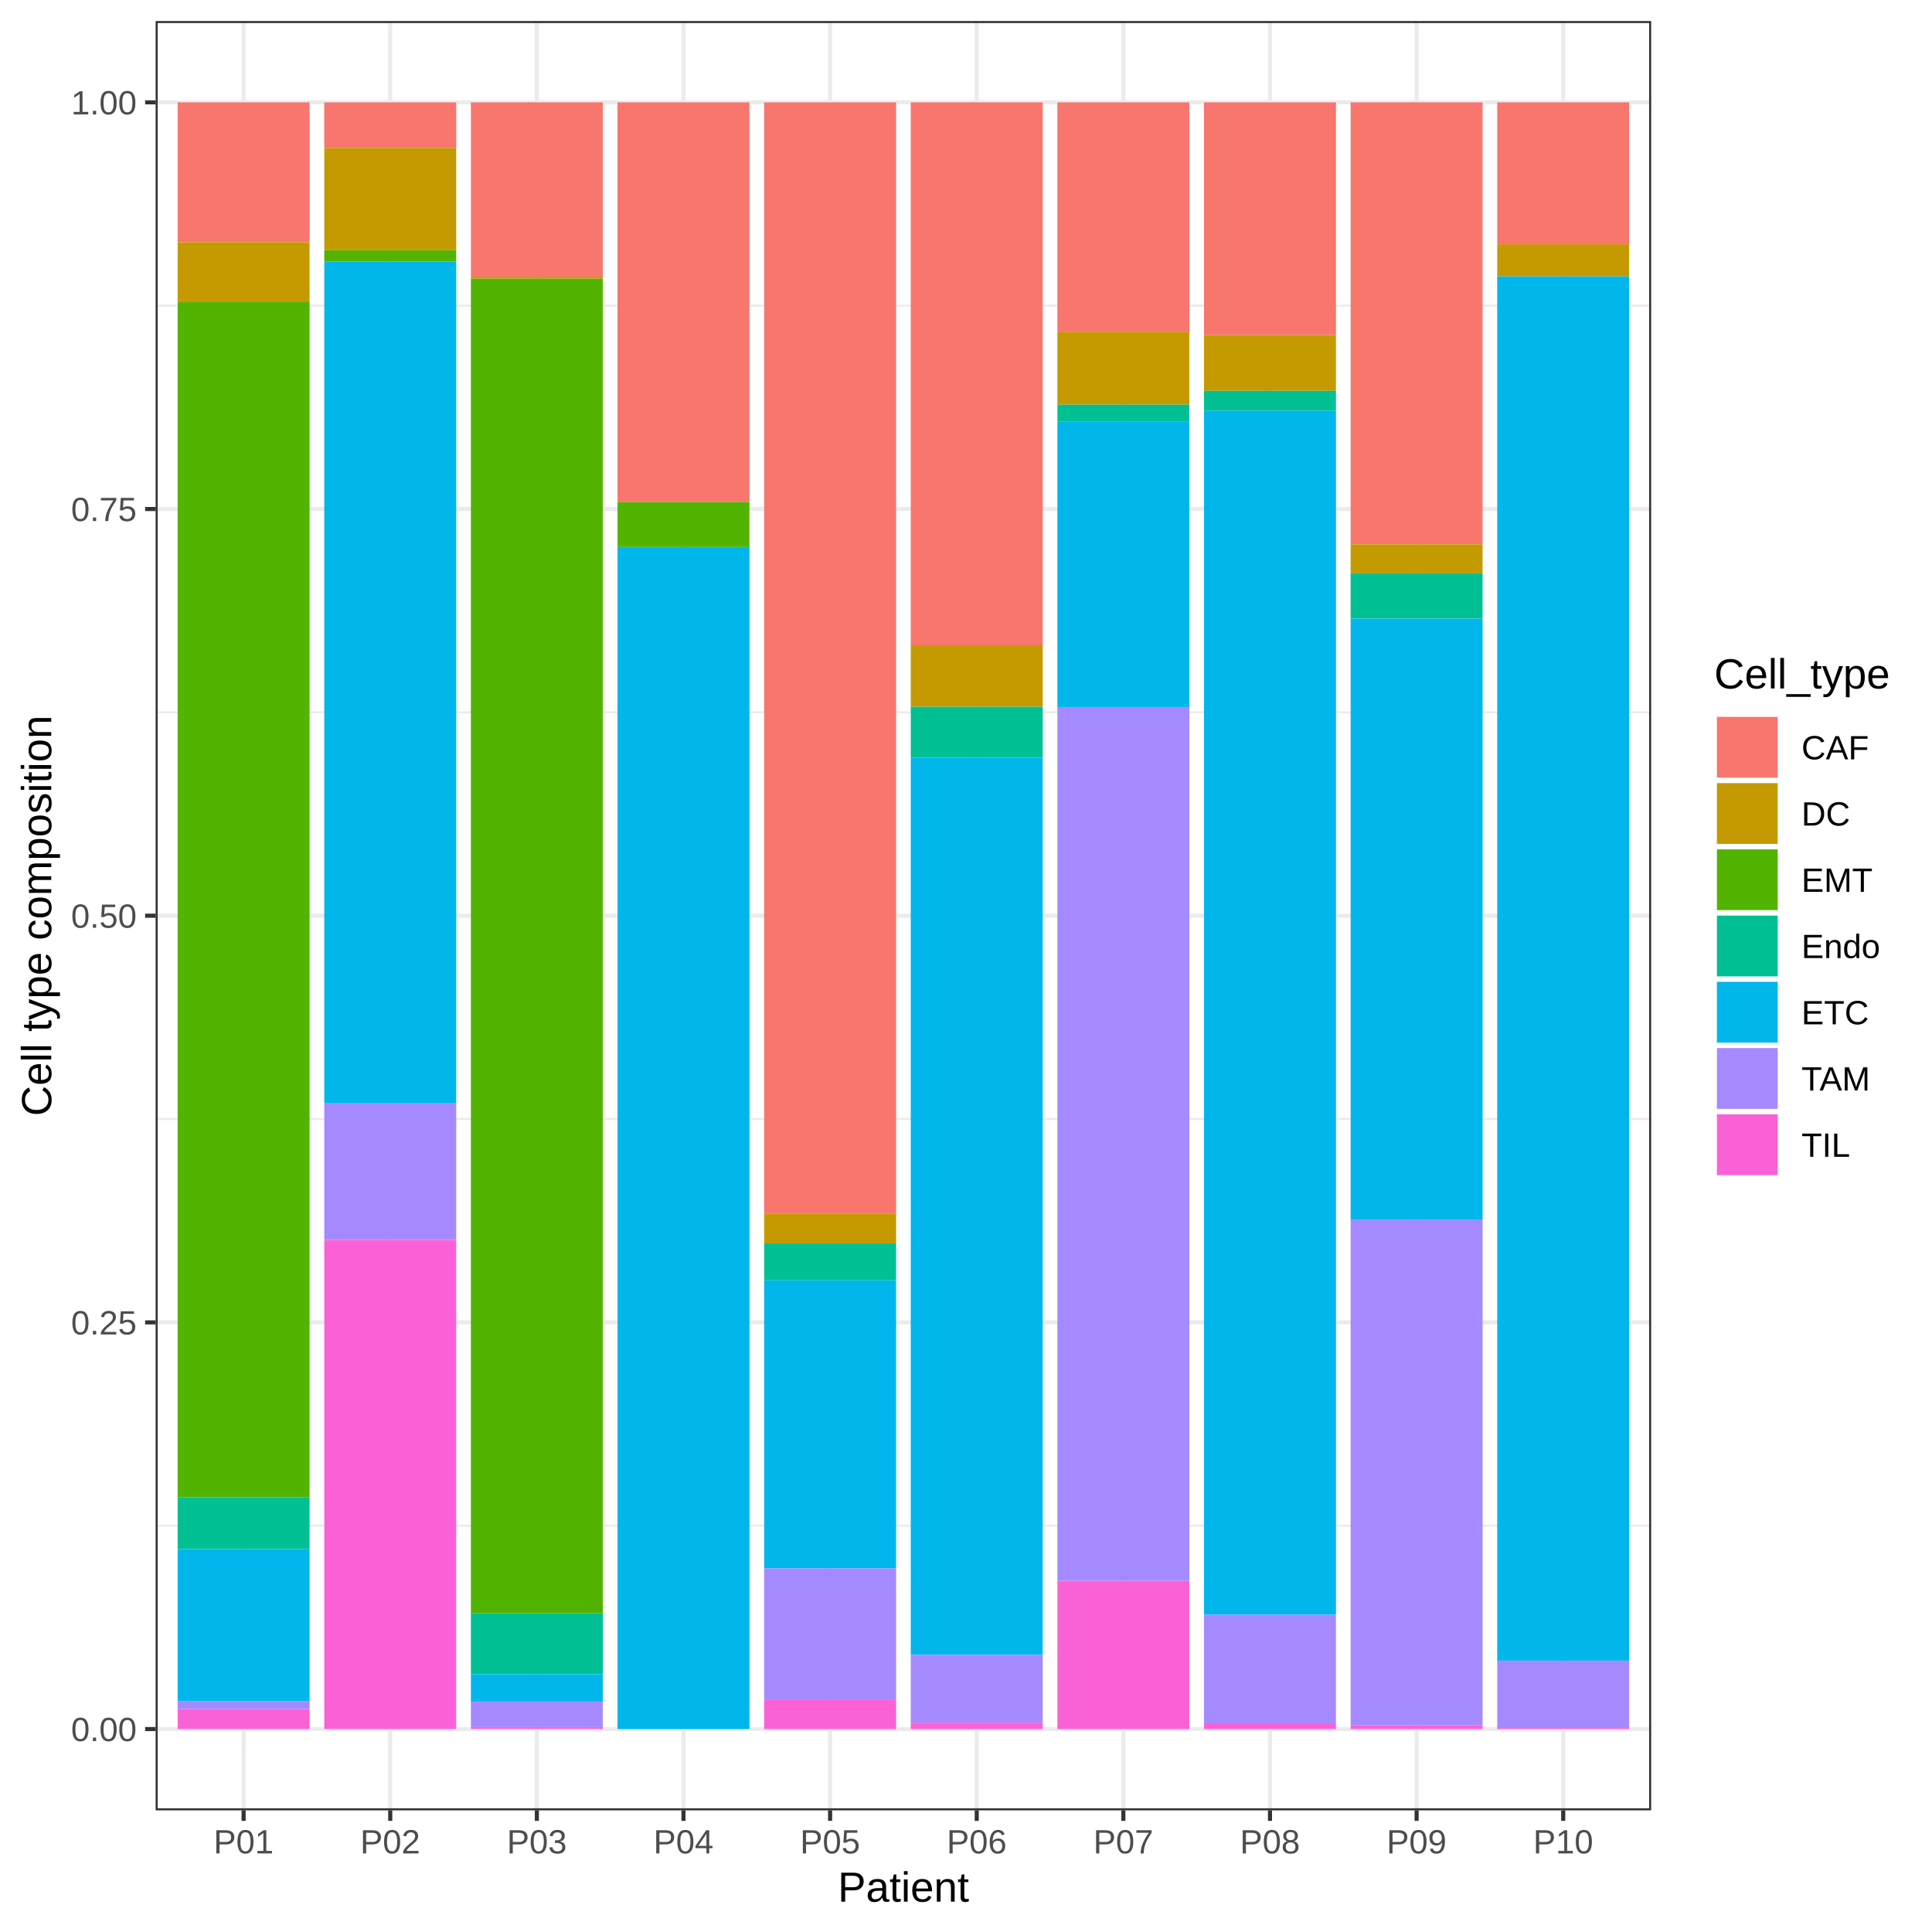
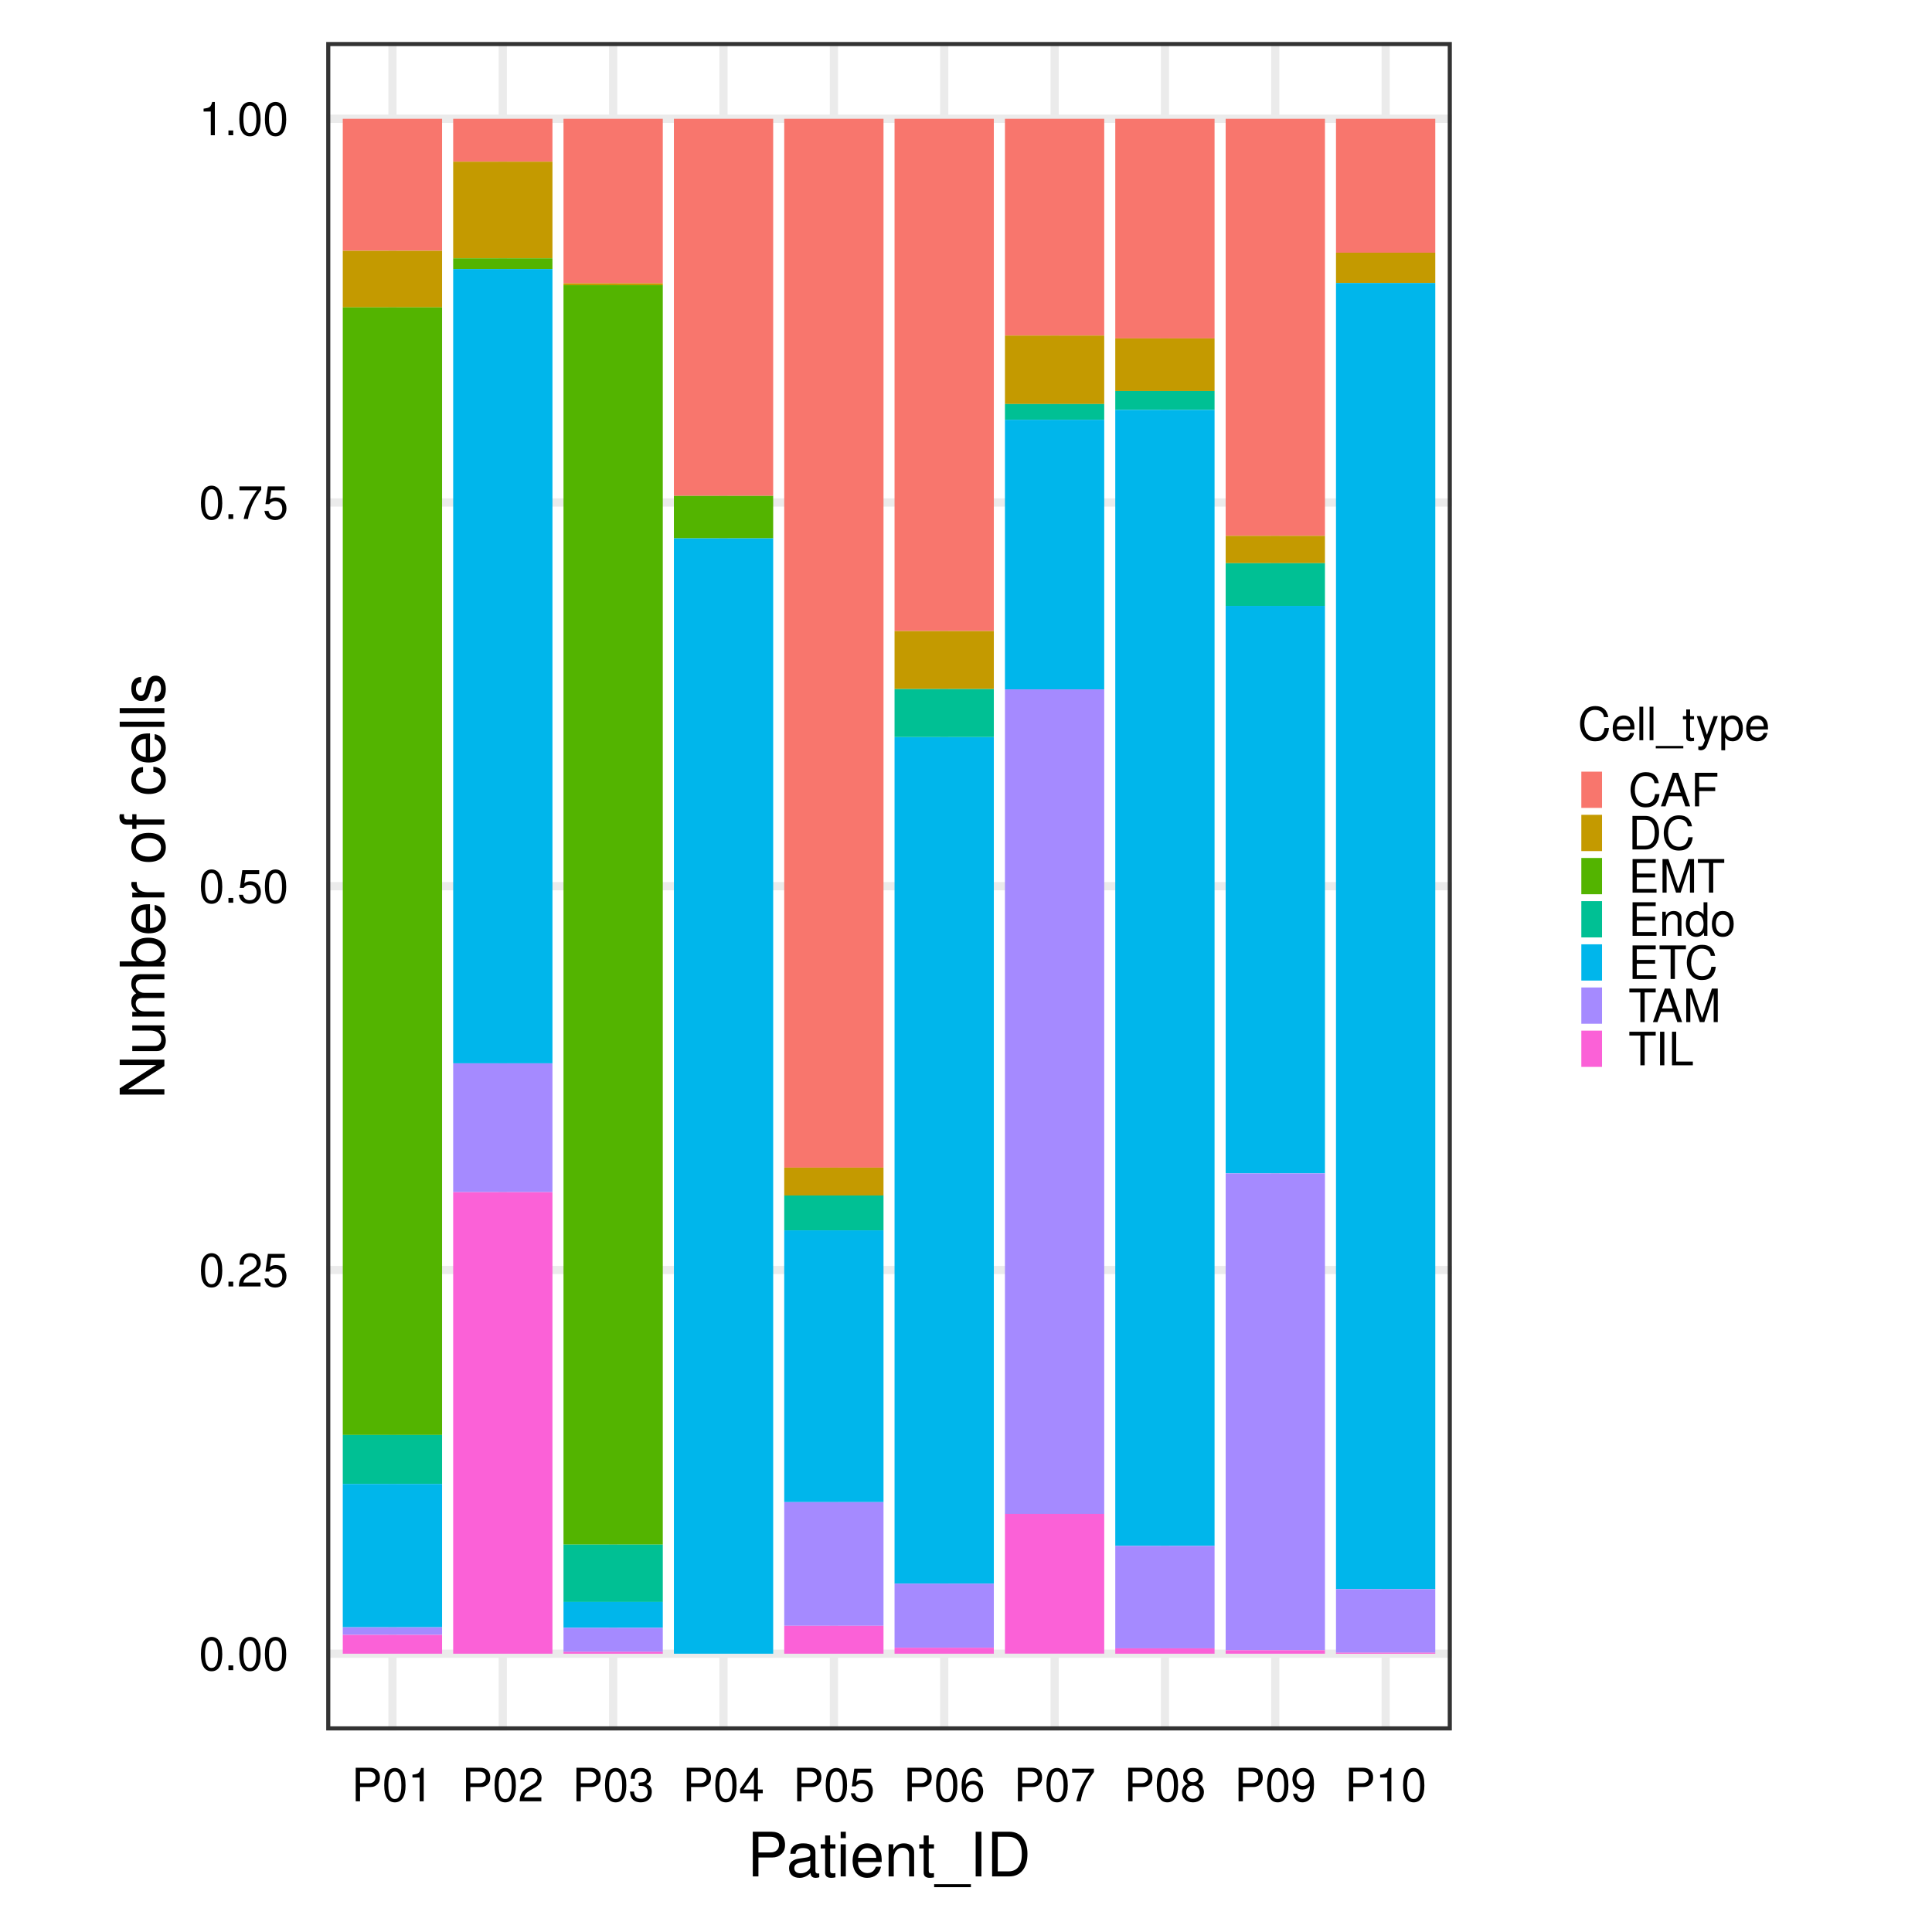
- <svg xmlns="http://www.w3.org/2000/svg" class="svglite" width="504.00pt" height="504.00pt" viewBox="0 0 504.00 504.00">
+ <svg xmlns="http://www.w3.org/2000/svg" class="svglite" width="252.00pt" height="252.00pt" viewBox="0 0 252.00 252.00">
  <defs>
    <style type="text/css">
    .svglite line, .svglite polyline, .svglite polygon, .svglite path, .svglite rect, .svglite circle {
      fill: none;
      stroke: #000000;
      stroke-linecap: round;
      stroke-linejoin: round;
      stroke-miterlimit: 10.00;
    }
  </style>
  </defs>
  <rect width="100%" height="100%" style="stroke: none; fill: #FFFFFF;" />
  <defs>
-     <clipPath id="cpMC4wMHw1MDQuMDB8MC4wMHw1MDQuMDA=">
-       <rect x="0.00" y="0.00" width="504.00" height="504.00" />
+     <clipPath id="cpMC4wMHwyNTIuMDB8MC4wMHwyNTIuMDA=">
+       <rect x="0.00" y="0.00" width="252.00" height="252.00" />
    </clipPath>
  </defs>
-   <g clip-path="url(#cpMC4wMHw1MDQuMDB8MC4wMHw1MDQuMDA=)">
-     <rect x="0.00" y="0.00" width="504.00" height="504.00" style="stroke-width: 1.07; stroke: #FFFFFF; fill: #FFFFFF;" />
-   </g>
+   <g clip-path="url(#cpMC4wMHwyNTIuMDB8MC4wMHwyNTIuMDA=)">
+ </g>
  <defs>
-     <clipPath id="cpNDAuNjB8NDMwLjc1fDUuNDh8NDcyLjI3">
-       <rect x="40.60" y="5.48" width="390.14" height="466.79" />
+     <clipPath id="cpMTAuMjJ8MjQxLjc4fDAuMDB8MjUyLjAw">
+       <rect x="10.22" y="0.00" width="231.55" height="252.00" />
    </clipPath>
  </defs>
-   <g clip-path="url(#cpNDAuNjB8NDMwLjc1fDUuNDh8NDcyLjI3)">
-     <rect x="40.60" y="5.48" width="390.14" height="466.79" style="stroke-width: 1.07; stroke: none; fill: #FFFFFF;" />
-     <polyline points="40.60,398.01 430.75,398.01 " style="stroke-width: 0.53; stroke: #EBEBEB; stroke-linecap: butt;" />
-     <polyline points="40.60,291.92 430.75,291.92 " style="stroke-width: 0.53; stroke: #EBEBEB; stroke-linecap: butt;" />
-     <polyline points="40.60,185.83 430.75,185.83 " style="stroke-width: 0.53; stroke: #EBEBEB; stroke-linecap: butt;" />
-     <polyline points="40.60,79.74 430.75,79.74 " style="stroke-width: 0.53; stroke: #EBEBEB; stroke-linecap: butt;" />
-     <polyline points="40.60,451.06 430.75,451.06 " style="stroke-width: 1.07; stroke: #EBEBEB; stroke-linecap: butt;" />
-     <polyline points="40.60,344.97 430.75,344.97 " style="stroke-width: 1.07; stroke: #EBEBEB; stroke-linecap: butt;" />
-     <polyline points="40.60,238.88 430.75,238.88 " style="stroke-width: 1.07; stroke: #EBEBEB; stroke-linecap: butt;" />
-     <polyline points="40.60,132.79 430.75,132.79 " style="stroke-width: 1.07; stroke: #EBEBEB; stroke-linecap: butt;" />
-     <polyline points="40.60,26.70 430.75,26.70 " style="stroke-width: 1.07; stroke: #EBEBEB; stroke-linecap: butt;" />
-     <polyline points="63.55,472.27 63.55,5.48 " style="stroke-width: 1.07; stroke: #EBEBEB; stroke-linecap: butt;" />
-     <polyline points="101.80,472.27 101.80,5.48 " style="stroke-width: 1.07; stroke: #EBEBEB; stroke-linecap: butt;" />
-     <polyline points="140.05,472.27 140.05,5.48 " style="stroke-width: 1.07; stroke: #EBEBEB; stroke-linecap: butt;" />
-     <polyline points="178.30,472.27 178.30,5.48 " style="stroke-width: 1.07; stroke: #EBEBEB; stroke-linecap: butt;" />
-     <polyline points="216.55,472.27 216.55,5.48 " style="stroke-width: 1.07; stroke: #EBEBEB; stroke-linecap: butt;" />
-     <polyline points="254.80,472.27 254.80,5.48 " style="stroke-width: 1.07; stroke: #EBEBEB; stroke-linecap: butt;" />
-     <polyline points="293.05,472.27 293.05,5.48 " style="stroke-width: 1.07; stroke: #EBEBEB; stroke-linecap: butt;" />
-     <polyline points="331.30,472.27 331.30,5.48 " style="stroke-width: 1.07; stroke: #EBEBEB; stroke-linecap: butt;" />
-     <polyline points="369.55,472.27 369.55,5.48 " style="stroke-width: 1.07; stroke: #EBEBEB; stroke-linecap: butt;" />
-     <polyline points="407.80,472.27 407.80,5.48 " style="stroke-width: 1.07; stroke: #EBEBEB; stroke-linecap: butt;" />
-     <rect x="46.34" y="26.70" width="34.42" height="36.49" style="stroke-width: 1.07; stroke: none; stroke-linecap: square; stroke-linejoin: miter; fill: #F8766D;" />
-     <rect x="46.34" y="63.19" width="34.42" height="15.64" style="stroke-width: 1.07; stroke: none; stroke-linecap: square; stroke-linejoin: miter; fill: #C49A00;" />
-     <rect x="46.34" y="78.83" width="34.42" height="311.75" style="stroke-width: 1.07; stroke: none; stroke-linecap: square; stroke-linejoin: miter; fill: #53B400;" />
-     <rect x="46.34" y="390.58" width="34.42" height="13.55" style="stroke-width: 1.07; stroke: none; stroke-linecap: square; stroke-linejoin: miter; fill: #00C094;" />
-     <rect x="46.34" y="404.14" width="34.42" height="39.62" style="stroke-width: 1.07; stroke: none; stroke-linecap: square; stroke-linejoin: miter; fill: #00B6EB;" />
-     <rect x="46.34" y="443.76" width="34.42" height="2.09" style="stroke-width: 1.07; stroke: none; stroke-linecap: square; stroke-linejoin: miter; fill: #A58AFF;" />
-     <rect x="46.34" y="445.84" width="34.42" height="5.21" style="stroke-width: 1.07; stroke: none; stroke-linecap: square; stroke-linejoin: miter; fill: #FB61D7;" />
-     <rect x="84.59" y="26.70" width="34.42" height="11.87" style="stroke-width: 1.07; stroke: none; stroke-linecap: square; stroke-linejoin: miter; fill: #F8766D;" />
-     <rect x="84.59" y="38.57" width="34.42" height="26.71" style="stroke-width: 1.07; stroke: none; stroke-linecap: square; stroke-linejoin: miter; fill: #C49A00;" />
-     <rect x="84.59" y="65.28" width="34.42" height="2.97" style="stroke-width: 1.07; stroke: none; stroke-linecap: square; stroke-linejoin: miter; fill: #53B400;" />
-     <rect x="84.59" y="68.24" width="34.42" height="219.60" style="stroke-width: 1.07; stroke: none; stroke-linecap: square; stroke-linejoin: miter; fill: #00B6EB;" />
-     <rect x="84.59" y="287.84" width="34.42" height="35.61" style="stroke-width: 1.07; stroke: none; stroke-linecap: square; stroke-linejoin: miter; fill: #A58AFF;" />
-     <rect x="84.59" y="323.45" width="34.42" height="127.60" style="stroke-width: 1.07; stroke: none; stroke-linecap: square; stroke-linejoin: miter; fill: #FB61D7;" />
-     <rect x="122.84" y="26.70" width="34.42" height="45.50" style="stroke-width: 1.07; stroke: none; stroke-linecap: square; stroke-linejoin: miter; fill: #F8766D;" />
-     <rect x="122.84" y="72.20" width="34.42" height="0.51" style="stroke-width: 1.07; stroke: none; stroke-linecap: square; stroke-linejoin: miter; fill: #C49A00;" />
-     <rect x="122.84" y="72.71" width="34.42" height="348.18" style="stroke-width: 1.07; stroke: none; stroke-linecap: square; stroke-linejoin: miter; fill: #53B400;" />
-     <rect x="122.84" y="420.89" width="34.42" height="15.85" style="stroke-width: 1.07; stroke: none; stroke-linecap: square; stroke-linejoin: miter; fill: #00C094;" />
-     <rect x="122.84" y="436.74" width="34.42" height="7.16" style="stroke-width: 1.07; stroke: none; stroke-linecap: square; stroke-linejoin: miter; fill: #00B6EB;" />
-     <rect x="122.84" y="443.90" width="34.42" height="6.65" style="stroke-width: 1.07; stroke: none; stroke-linecap: square; stroke-linejoin: miter; fill: #A58AFF;" />
-     <rect x="122.84" y="450.54" width="34.42" height="0.51" style="stroke-width: 1.07; stroke: none; stroke-linecap: square; stroke-linejoin: miter; fill: #FB61D7;" />
-     <rect x="161.09" y="26.70" width="34.42" height="104.25" style="stroke-width: 1.07; stroke: none; stroke-linecap: square; stroke-linejoin: miter; fill: #F8766D;" />
-     <rect x="161.09" y="130.95" width="34.42" height="11.75" style="stroke-width: 1.07; stroke: none; stroke-linecap: square; stroke-linejoin: miter; fill: #53B400;" />
-     <rect x="161.09" y="142.70" width="34.42" height="308.36" style="stroke-width: 1.07; stroke: none; stroke-linecap: square; stroke-linejoin: miter; fill: #00B6EB;" />
-     <rect x="199.34" y="26.70" width="34.42" height="289.97" style="stroke-width: 1.07; stroke: none; stroke-linecap: square; stroke-linejoin: miter; fill: #F8766D;" />
-     <rect x="199.34" y="316.67" width="34.42" height="7.71" style="stroke-width: 1.07; stroke: none; stroke-linecap: square; stroke-linejoin: miter; fill: #C49A00;" />
-     <rect x="199.34" y="324.37" width="34.42" height="9.63" style="stroke-width: 1.07; stroke: none; stroke-linecap: square; stroke-linejoin: miter; fill: #00C094;" />
-     <rect x="199.34" y="334.01" width="34.42" height="75.14" style="stroke-width: 1.07; stroke: none; stroke-linecap: square; stroke-linejoin: miter; fill: #00B6EB;" />
-     <rect x="199.34" y="409.15" width="34.42" height="34.20" style="stroke-width: 1.07; stroke: none; stroke-linecap: square; stroke-linejoin: miter; fill: #A58AFF;" />
-     <rect x="199.34" y="443.35" width="34.42" height="7.71" style="stroke-width: 1.07; stroke: none; stroke-linecap: square; stroke-linejoin: miter; fill: #FB61D7;" />
-     <rect x="237.59" y="26.70" width="34.42" height="141.64" style="stroke-width: 1.07; stroke: none; stroke-linecap: square; stroke-linejoin: miter; fill: #F8766D;" />
-     <rect x="237.59" y="168.33" width="34.42" height="16.04" style="stroke-width: 1.07; stroke: none; stroke-linecap: square; stroke-linejoin: miter; fill: #C49A00;" />
-     <rect x="237.59" y="184.38" width="34.42" height="13.28" style="stroke-width: 1.07; stroke: none; stroke-linecap: square; stroke-linejoin: miter; fill: #00C094;" />
-     <rect x="237.59" y="197.66" width="34.42" height="234.03" style="stroke-width: 1.07; stroke: none; stroke-linecap: square; stroke-linejoin: miter; fill: #00B6EB;" />
-     <rect x="237.59" y="431.69" width="34.42" height="17.70" style="stroke-width: 1.07; stroke: none; stroke-linecap: square; stroke-linejoin: miter; fill: #A58AFF;" />
-     <rect x="237.59" y="449.40" width="34.42" height="1.66" style="stroke-width: 1.07; stroke: none; stroke-linecap: square; stroke-linejoin: miter; fill: #FB61D7;" />
-     <rect x="275.84" y="26.70" width="34.42" height="59.95" style="stroke-width: 1.07; stroke: none; stroke-linecap: square; stroke-linejoin: miter; fill: #F8766D;" />
-     <rect x="275.84" y="86.64" width="34.42" height="18.93" style="stroke-width: 1.07; stroke: none; stroke-linecap: square; stroke-linejoin: miter; fill: #C49A00;" />
-     <rect x="275.84" y="105.57" width="34.42" height="4.34" style="stroke-width: 1.07; stroke: none; stroke-linecap: square; stroke-linejoin: miter; fill: #00C094;" />
-     <rect x="275.84" y="109.91" width="34.42" height="74.54" style="stroke-width: 1.07; stroke: none; stroke-linecap: square; stroke-linejoin: miter; fill: #00B6EB;" />
-     <rect x="275.84" y="184.45" width="34.42" height="227.95" style="stroke-width: 1.07; stroke: none; stroke-linecap: square; stroke-linejoin: miter; fill: #A58AFF;" />
-     <rect x="275.84" y="412.41" width="34.42" height="38.65" style="stroke-width: 1.07; stroke: none; stroke-linecap: square; stroke-linejoin: miter; fill: #FB61D7;" />
-     <rect x="314.09" y="26.70" width="34.42" height="60.73" style="stroke-width: 1.07; stroke: none; stroke-linecap: square; stroke-linejoin: miter; fill: #F8766D;" />
-     <rect x="314.09" y="87.43" width="34.42" height="14.53" style="stroke-width: 1.07; stroke: none; stroke-linecap: square; stroke-linejoin: miter; fill: #C49A00;" />
-     <rect x="314.09" y="101.96" width="34.42" height="5.22" style="stroke-width: 1.07; stroke: none; stroke-linecap: square; stroke-linejoin: miter; fill: #00C094;" />
-     <rect x="314.09" y="107.17" width="34.42" height="314.08" style="stroke-width: 1.07; stroke: none; stroke-linecap: square; stroke-linejoin: miter; fill: #00B6EB;" />
-     <rect x="314.09" y="421.25" width="34.42" height="28.32" style="stroke-width: 1.07; stroke: none; stroke-linecap: square; stroke-linejoin: miter; fill: #A58AFF;" />
-     <rect x="314.09" y="449.57" width="34.42" height="1.49" style="stroke-width: 1.07; stroke: none; stroke-linecap: square; stroke-linejoin: miter; fill: #FB61D7;" />
-     <rect x="352.34" y="26.70" width="34.42" height="115.30" style="stroke-width: 1.07; stroke: none; stroke-linecap: square; stroke-linejoin: miter; fill: #F8766D;" />
-     <rect x="352.34" y="142.00" width="34.42" height="7.56" style="stroke-width: 1.07; stroke: none; stroke-linecap: square; stroke-linejoin: miter; fill: #C49A00;" />
-     <rect x="352.34" y="149.56" width="34.42" height="11.81" style="stroke-width: 1.07; stroke: none; stroke-linecap: square; stroke-linejoin: miter; fill: #00C094;" />
-     <rect x="352.34" y="161.38" width="34.42" height="156.89" style="stroke-width: 1.07; stroke: none; stroke-linecap: square; stroke-linejoin: miter; fill: #00B6EB;" />
-     <rect x="352.34" y="318.27" width="34.42" height="131.84" style="stroke-width: 1.07; stroke: none; stroke-linecap: square; stroke-linejoin: miter; fill: #A58AFF;" />
-     <rect x="352.34" y="450.11" width="34.42" height="0.95" style="stroke-width: 1.07; stroke: none; stroke-linecap: square; stroke-linejoin: miter; fill: #FB61D7;" />
-     <rect x="390.58" y="26.70" width="34.42" height="37.03" style="stroke-width: 1.07; stroke: none; stroke-linecap: square; stroke-linejoin: miter; fill: #F8766D;" />
-     <rect x="390.58" y="63.73" width="34.42" height="8.38" style="stroke-width: 1.07; stroke: none; stroke-linecap: square; stroke-linejoin: miter; fill: #C49A00;" />
-     <rect x="390.58" y="72.11" width="34.42" height="361.11" style="stroke-width: 1.07; stroke: none; stroke-linecap: square; stroke-linejoin: miter; fill: #00B6EB;" />
-     <rect x="390.58" y="433.22" width="34.42" height="17.57" style="stroke-width: 1.07; stroke: none; stroke-linecap: square; stroke-linejoin: miter; fill: #A58AFF;" />
-     <rect x="390.58" y="450.79" width="34.42" height="0.27" style="stroke-width: 1.07; stroke: none; stroke-linecap: square; stroke-linejoin: miter; fill: #FB61D7;" />
-     <rect x="40.60" y="5.48" width="390.14" height="466.79" style="stroke-width: 1.07; stroke: #333333;" />
+   <g clip-path="url(#cpMTAuMjJ8MjQxLjc4fDAuMDB8MjUyLjAw)">
+     <rect x="10.22" y="0.00" width="231.55" height="252.00" style="stroke-width: 1.07; stroke: #FFFFFF; fill: #FFFFFF;" />
  </g>
-   <g clip-path="url(#cpMC4wMHw1MDQuMDB8MC4wMHw1MDQuMDA=)">
-     <text x="35.67" y="454.21" text-anchor="end" style="font-size: 8.80px; fill: #4D4D4D; font-family: Arial;" textLength="17.13px" lengthAdjust="spacingAndGlyphs">0.00</text>
-     <text x="35.67" y="348.12" text-anchor="end" style="font-size: 8.80px; fill: #4D4D4D; font-family: Arial;" textLength="17.13px" lengthAdjust="spacingAndGlyphs">0.25</text>
-     <text x="35.67" y="242.03" text-anchor="end" style="font-size: 8.80px; fill: #4D4D4D; font-family: Arial;" textLength="17.13px" lengthAdjust="spacingAndGlyphs">0.50</text>
-     <text x="35.67" y="135.94" text-anchor="end" style="font-size: 8.80px; fill: #4D4D4D; font-family: Arial;" textLength="17.13px" lengthAdjust="spacingAndGlyphs">0.75</text>
-     <text x="35.67" y="29.85" text-anchor="end" style="font-size: 8.80px; fill: #4D4D4D; font-family: Arial;" textLength="17.13px" lengthAdjust="spacingAndGlyphs">1.00</text>
-     <polyline points="37.86,451.06 40.60,451.06 " style="stroke-width: 1.07; stroke: #333333; stroke-linecap: butt;" />
-     <polyline points="37.86,344.97 40.60,344.97 " style="stroke-width: 1.07; stroke: #333333; stroke-linecap: butt;" />
-     <polyline points="37.86,238.88 40.60,238.88 " style="stroke-width: 1.07; stroke: #333333; stroke-linecap: butt;" />
-     <polyline points="37.86,132.79 40.60,132.79 " style="stroke-width: 1.07; stroke: #333333; stroke-linecap: butt;" />
-     <polyline points="37.86,26.70 40.60,26.70 " style="stroke-width: 1.07; stroke: #333333; stroke-linecap: butt;" />
-     <polyline points="63.55,475.01 63.55,472.27 " style="stroke-width: 1.07; stroke: #333333; stroke-linecap: butt;" />
-     <polyline points="101.80,475.01 101.80,472.27 " style="stroke-width: 1.07; stroke: #333333; stroke-linecap: butt;" />
-     <polyline points="140.05,475.01 140.05,472.27 " style="stroke-width: 1.07; stroke: #333333; stroke-linecap: butt;" />
-     <polyline points="178.30,475.01 178.30,472.27 " style="stroke-width: 1.07; stroke: #333333; stroke-linecap: butt;" />
-     <polyline points="216.55,475.01 216.55,472.27 " style="stroke-width: 1.07; stroke: #333333; stroke-linecap: butt;" />
-     <polyline points="254.80,475.01 254.80,472.27 " style="stroke-width: 1.07; stroke: #333333; stroke-linecap: butt;" />
-     <polyline points="293.05,475.01 293.05,472.27 " style="stroke-width: 1.07; stroke: #333333; stroke-linecap: butt;" />
-     <polyline points="331.30,475.01 331.30,472.27 " style="stroke-width: 1.07; stroke: #333333; stroke-linecap: butt;" />
-     <polyline points="369.55,475.01 369.55,472.27 " style="stroke-width: 1.07; stroke: #333333; stroke-linecap: butt;" />
-     <polyline points="407.80,475.01 407.80,472.27 " style="stroke-width: 1.07; stroke: #333333; stroke-linecap: butt;" />
-     <text x="63.55" y="483.51" text-anchor="middle" style="font-size: 8.80px; fill: #4D4D4D; font-family: Arial;" textLength="15.66px" lengthAdjust="spacingAndGlyphs">P01</text>
-     <text x="101.80" y="483.51" text-anchor="middle" style="font-size: 8.80px; fill: #4D4D4D; font-family: Arial;" textLength="15.66px" lengthAdjust="spacingAndGlyphs">P02</text>
-     <text x="140.05" y="483.51" text-anchor="middle" style="font-size: 8.80px; fill: #4D4D4D; font-family: Arial;" textLength="15.66px" lengthAdjust="spacingAndGlyphs">P03</text>
-     <text x="178.30" y="483.51" text-anchor="middle" style="font-size: 8.80px; fill: #4D4D4D; font-family: Arial;" textLength="15.66px" lengthAdjust="spacingAndGlyphs">P04</text>
-     <text x="216.55" y="483.51" text-anchor="middle" style="font-size: 8.80px; fill: #4D4D4D; font-family: Arial;" textLength="15.66px" lengthAdjust="spacingAndGlyphs">P05</text>
-     <text x="254.80" y="483.51" text-anchor="middle" style="font-size: 8.80px; fill: #4D4D4D; font-family: Arial;" textLength="15.66px" lengthAdjust="spacingAndGlyphs">P06</text>
-     <text x="293.05" y="483.51" text-anchor="middle" style="font-size: 8.80px; fill: #4D4D4D; font-family: Arial;" textLength="15.66px" lengthAdjust="spacingAndGlyphs">P07</text>
-     <text x="331.30" y="483.51" text-anchor="middle" style="font-size: 8.80px; fill: #4D4D4D; font-family: Arial;" textLength="15.66px" lengthAdjust="spacingAndGlyphs">P08</text>
-     <text x="369.55" y="483.51" text-anchor="middle" style="font-size: 8.80px; fill: #4D4D4D; font-family: Arial;" textLength="15.66px" lengthAdjust="spacingAndGlyphs">P09</text>
-     <text x="407.80" y="483.51" text-anchor="middle" style="font-size: 8.80px; fill: #4D4D4D; font-family: Arial;" textLength="15.66px" lengthAdjust="spacingAndGlyphs">P10</text>
-     <text x="235.68" y="496.09" text-anchor="middle" style="font-size: 11.00px; font-family: Arial;" textLength="34.24px" lengthAdjust="spacingAndGlyphs">Patient</text>
-     <text transform="translate(13.37,238.88) rotate(-90)" text-anchor="middle" style="font-size: 11.00px; font-family: Arial;" textLength="104.54px" lengthAdjust="spacingAndGlyphs">Cell type composition</text>
-     <rect x="441.70" y="165.01" width="56.82" height="147.72" style="stroke-width: 1.07; stroke: none; fill: #FFFFFF;" />
-     <text x="447.18" y="179.60" style="font-size: 11.00px; font-family: Arial;" textLength="45.86px" lengthAdjust="spacingAndGlyphs">Cell_type</text>
-     <rect x="447.18" y="186.30" width="17.28" height="17.28" style="stroke-width: 1.07; stroke: none; fill: #FFFFFF;" />
-     <rect x="447.89" y="187.01" width="15.86" height="15.86" style="stroke-width: 1.07; stroke: none; stroke-linecap: square; stroke-linejoin: miter; fill: #F8766D;" />
-     <rect x="447.18" y="203.58" width="17.28" height="17.28" style="stroke-width: 1.07; stroke: none; fill: #FFFFFF;" />
-     <rect x="447.89" y="204.29" width="15.86" height="15.86" style="stroke-width: 1.07; stroke: none; stroke-linecap: square; stroke-linejoin: miter; fill: #C49A00;" />
-     <rect x="447.18" y="220.86" width="17.28" height="17.28" style="stroke-width: 1.07; stroke: none; fill: #FFFFFF;" />
-     <rect x="447.89" y="221.57" width="15.86" height="15.86" style="stroke-width: 1.07; stroke: none; stroke-linecap: square; stroke-linejoin: miter; fill: #53B400;" />
-     <rect x="447.18" y="238.14" width="17.28" height="17.28" style="stroke-width: 1.07; stroke: none; fill: #FFFFFF;" />
-     <rect x="447.89" y="238.85" width="15.86" height="15.86" style="stroke-width: 1.07; stroke: none; stroke-linecap: square; stroke-linejoin: miter; fill: #00C094;" />
-     <rect x="447.18" y="255.42" width="17.28" height="17.28" style="stroke-width: 1.07; stroke: none; fill: #FFFFFF;" />
-     <rect x="447.89" y="256.13" width="15.86" height="15.86" style="stroke-width: 1.07; stroke: none; stroke-linecap: square; stroke-linejoin: miter; fill: #00B6EB;" />
-     <rect x="447.18" y="272.70" width="17.28" height="17.28" style="stroke-width: 1.07; stroke: none; fill: #FFFFFF;" />
-     <rect x="447.89" y="273.41" width="15.86" height="15.86" style="stroke-width: 1.07; stroke: none; stroke-linecap: square; stroke-linejoin: miter; fill: #A58AFF;" />
-     <rect x="447.18" y="289.98" width="17.28" height="17.28" style="stroke-width: 1.07; stroke: none; fill: #FFFFFF;" />
-     <rect x="447.89" y="290.69" width="15.86" height="15.86" style="stroke-width: 1.07; stroke: none; stroke-linecap: square; stroke-linejoin: miter; fill: #FB61D7;" />
-     <text x="469.94" y="198.09" style="font-size: 8.80px; font-family: Arial;" textLength="17.59px" lengthAdjust="spacingAndGlyphs">CAF</text>
-     <text x="469.94" y="215.37" style="font-size: 8.80px; font-family: Arial;" textLength="12.70px" lengthAdjust="spacingAndGlyphs">DC</text>
-     <text x="469.94" y="232.65" style="font-size: 8.80px; font-family: Arial;" textLength="18.57px" lengthAdjust="spacingAndGlyphs">EMT</text>
-     <text x="469.94" y="249.93" style="font-size: 8.80px; font-family: Arial;" textLength="20.56px" lengthAdjust="spacingAndGlyphs">Endo</text>
-     <text x="469.94" y="267.21" style="font-size: 8.80px; font-family: Arial;" textLength="17.59px" lengthAdjust="spacingAndGlyphs">ETC</text>
-     <text x="469.94" y="284.49" style="font-size: 8.80px; font-family: Arial;" textLength="18.57px" lengthAdjust="spacingAndGlyphs">TAM</text>
-     <text x="469.94" y="301.77" style="font-size: 8.80px; font-family: Arial;" textLength="12.71px" lengthAdjust="spacingAndGlyphs">TIL</text>
+   <g clip-path="url(#cpMC4wMHwyNTIuMDB8MC4wMHwyNTIuMDA=)">
+ </g>
+   <defs>
+     <clipPath id="cpNDIuNTV8MTg5LjM3fDUuNDh8MjI1Ljcx">
+       <rect x="42.55" y="5.48" width="146.82" height="220.23" />
+     </clipPath>
+   </defs>
+   <g clip-path="url(#cpNDIuNTV8MTg5LjM3fDUuNDh8MjI1Ljcx)">
+     <rect x="42.55" y="5.48" width="146.82" height="220.23" style="stroke-width: 1.07; stroke: none; fill: #FFFFFF;" />
+     <polyline points="42.55,215.70 189.37,215.70 " style="stroke-width: 1.07; stroke: #EBEBEB; stroke-linecap: butt;" />
+     <polyline points="42.55,165.65 189.37,165.65 " style="stroke-width: 1.07; stroke: #EBEBEB; stroke-linecap: butt;" />
+     <polyline points="42.55,115.59 189.37,115.59 " style="stroke-width: 1.07; stroke: #EBEBEB; stroke-linecap: butt;" />
+     <polyline points="42.55,65.54 189.37,65.54 " style="stroke-width: 1.07; stroke: #EBEBEB; stroke-linecap: butt;" />
+     <polyline points="42.55,15.49 189.37,15.49 " style="stroke-width: 1.07; stroke: #EBEBEB; stroke-linecap: butt;" />
+     <polyline points="51.19,225.71 51.19,5.48 " style="stroke-width: 1.07; stroke: #EBEBEB; stroke-linecap: butt;" />
+     <polyline points="65.58,225.71 65.58,5.48 " style="stroke-width: 1.07; stroke: #EBEBEB; stroke-linecap: butt;" />
+     <polyline points="79.98,225.71 79.98,5.48 " style="stroke-width: 1.07; stroke: #EBEBEB; stroke-linecap: butt;" />
+     <polyline points="94.37,225.71 94.37,5.48 " style="stroke-width: 1.07; stroke: #EBEBEB; stroke-linecap: butt;" />
+     <polyline points="108.77,225.71 108.77,5.48 " style="stroke-width: 1.07; stroke: #EBEBEB; stroke-linecap: butt;" />
+     <polyline points="123.16,225.71 123.16,5.48 " style="stroke-width: 1.07; stroke: #EBEBEB; stroke-linecap: butt;" />
+     <polyline points="137.56,225.71 137.56,5.48 " style="stroke-width: 1.07; stroke: #EBEBEB; stroke-linecap: butt;" />
+     <polyline points="151.95,225.71 151.95,5.48 " style="stroke-width: 1.07; stroke: #EBEBEB; stroke-linecap: butt;" />
+     <polyline points="166.34,225.71 166.34,5.48 " style="stroke-width: 1.07; stroke: #EBEBEB; stroke-linecap: butt;" />
+     <polyline points="180.74,225.71 180.74,5.48 " style="stroke-width: 1.07; stroke: #EBEBEB; stroke-linecap: butt;" />
+     <rect x="44.71" y="15.49" width="12.95" height="17.22" style="stroke-width: 1.07; stroke: none; stroke-linecap: square; stroke-linejoin: miter; fill: #F8766D;" />
+     <rect x="44.71" y="32.71" width="12.95" height="7.38" style="stroke-width: 1.07; stroke: none; stroke-linecap: square; stroke-linejoin: miter; fill: #C49A00;" />
+     <rect x="44.71" y="40.09" width="12.95" height="147.08" style="stroke-width: 1.07; stroke: none; stroke-linecap: square; stroke-linejoin: miter; fill: #53B400;" />
+     <rect x="44.71" y="187.17" width="12.95" height="6.39" style="stroke-width: 1.07; stroke: none; stroke-linecap: square; stroke-linejoin: miter; fill: #00C094;" />
+     <rect x="44.71" y="193.56" width="12.95" height="18.69" style="stroke-width: 1.07; stroke: none; stroke-linecap: square; stroke-linejoin: miter; fill: #00B6EB;" />
+     <rect x="44.71" y="212.26" width="12.95" height="0.98" style="stroke-width: 1.07; stroke: none; stroke-linecap: square; stroke-linejoin: miter; fill: #A58AFF;" />
+     <rect x="44.71" y="213.24" width="12.95" height="2.46" style="stroke-width: 1.07; stroke: none; stroke-linecap: square; stroke-linejoin: miter; fill: #FB61D7;" />
+     <rect x="59.11" y="15.49" width="12.95" height="5.60" style="stroke-width: 1.07; stroke: none; stroke-linecap: square; stroke-linejoin: miter; fill: #F8766D;" />
+     <rect x="59.11" y="21.09" width="12.95" height="12.60" style="stroke-width: 1.07; stroke: none; stroke-linecap: square; stroke-linejoin: miter; fill: #C49A00;" />
+     <rect x="59.11" y="33.69" width="12.95" height="1.40" style="stroke-width: 1.07; stroke: none; stroke-linecap: square; stroke-linejoin: miter; fill: #53B400;" />
+     <rect x="59.11" y="35.09" width="12.95" height="103.60" style="stroke-width: 1.07; stroke: none; stroke-linecap: square; stroke-linejoin: miter; fill: #00B6EB;" />
+     <rect x="59.11" y="138.70" width="12.95" height="16.80" style="stroke-width: 1.07; stroke: none; stroke-linecap: square; stroke-linejoin: miter; fill: #A58AFF;" />
+     <rect x="59.11" y="155.50" width="12.95" height="60.20" style="stroke-width: 1.07; stroke: none; stroke-linecap: square; stroke-linejoin: miter; fill: #FB61D7;" />
+     <rect x="73.50" y="15.49" width="12.95" height="21.47" style="stroke-width: 1.07; stroke: none; stroke-linecap: square; stroke-linejoin: miter; fill: #F8766D;" />
+     <rect x="73.50" y="36.96" width="12.95" height="0.24" style="stroke-width: 1.07; stroke: none; stroke-linecap: square; stroke-linejoin: miter; fill: #C49A00;" />
+     <rect x="73.50" y="37.20" width="12.95" height="164.27" style="stroke-width: 1.07; stroke: none; stroke-linecap: square; stroke-linejoin: miter; fill: #53B400;" />
+     <rect x="73.50" y="201.47" width="12.95" height="7.48" style="stroke-width: 1.07; stroke: none; stroke-linecap: square; stroke-linejoin: miter; fill: #00C094;" />
+     <rect x="73.50" y="208.94" width="12.95" height="3.38" style="stroke-width: 1.07; stroke: none; stroke-linecap: square; stroke-linejoin: miter; fill: #00B6EB;" />
+     <rect x="73.50" y="212.32" width="12.95" height="3.14" style="stroke-width: 1.07; stroke: none; stroke-linecap: square; stroke-linejoin: miter; fill: #A58AFF;" />
+     <rect x="73.50" y="215.46" width="12.95" height="0.24" style="stroke-width: 1.07; stroke: none; stroke-linecap: square; stroke-linejoin: miter; fill: #FB61D7;" />
+     <rect x="87.90" y="15.49" width="12.95" height="49.19" style="stroke-width: 1.07; stroke: none; stroke-linecap: square; stroke-linejoin: miter; fill: #F8766D;" />
+     <rect x="87.90" y="64.68" width="12.95" height="5.54" style="stroke-width: 1.07; stroke: none; stroke-linecap: square; stroke-linejoin: miter; fill: #53B400;" />
+     <rect x="87.90" y="70.22" width="12.95" height="145.48" style="stroke-width: 1.07; stroke: none; stroke-linecap: square; stroke-linejoin: miter; fill: #00B6EB;" />
+     <rect x="102.29" y="15.49" width="12.95" height="136.81" style="stroke-width: 1.07; stroke: none; stroke-linecap: square; stroke-linejoin: miter; fill: #F8766D;" />
+     <rect x="102.29" y="152.30" width="12.95" height="3.64" style="stroke-width: 1.07; stroke: none; stroke-linecap: square; stroke-linejoin: miter; fill: #C49A00;" />
+     <rect x="102.29" y="155.93" width="12.95" height="4.55" style="stroke-width: 1.07; stroke: none; stroke-linecap: square; stroke-linejoin: miter; fill: #00C094;" />
+     <rect x="102.29" y="160.48" width="12.95" height="35.45" style="stroke-width: 1.07; stroke: none; stroke-linecap: square; stroke-linejoin: miter; fill: #00B6EB;" />
+     <rect x="102.29" y="195.93" width="12.95" height="16.13" style="stroke-width: 1.07; stroke: none; stroke-linecap: square; stroke-linejoin: miter; fill: #A58AFF;" />
+     <rect x="102.29" y="212.06" width="12.95" height="3.64" style="stroke-width: 1.07; stroke: none; stroke-linecap: square; stroke-linejoin: miter; fill: #FB61D7;" />
+     <rect x="116.68" y="15.49" width="12.95" height="66.82" style="stroke-width: 1.07; stroke: none; stroke-linecap: square; stroke-linejoin: miter; fill: #F8766D;" />
+     <rect x="116.68" y="82.31" width="12.95" height="7.57" style="stroke-width: 1.07; stroke: none; stroke-linecap: square; stroke-linejoin: miter; fill: #C49A00;" />
+     <rect x="116.68" y="89.88" width="12.95" height="6.26" style="stroke-width: 1.07; stroke: none; stroke-linecap: square; stroke-linejoin: miter; fill: #00C094;" />
+     <rect x="116.68" y="96.15" width="12.95" height="110.42" style="stroke-width: 1.07; stroke: none; stroke-linecap: square; stroke-linejoin: miter; fill: #00B6EB;" />
+     <rect x="116.68" y="206.56" width="12.95" height="8.35" style="stroke-width: 1.07; stroke: none; stroke-linecap: square; stroke-linejoin: miter; fill: #A58AFF;" />
+     <rect x="116.68" y="214.92" width="12.95" height="0.78" style="stroke-width: 1.07; stroke: none; stroke-linecap: square; stroke-linejoin: miter; fill: #FB61D7;" />
+     <rect x="131.08" y="15.49" width="12.95" height="28.28" style="stroke-width: 1.07; stroke: none; stroke-linecap: square; stroke-linejoin: miter; fill: #F8766D;" />
+     <rect x="131.08" y="43.77" width="12.95" height="8.93" style="stroke-width: 1.07; stroke: none; stroke-linecap: square; stroke-linejoin: miter; fill: #C49A00;" />
+     <rect x="131.08" y="52.70" width="12.95" height="2.05" style="stroke-width: 1.07; stroke: none; stroke-linecap: square; stroke-linejoin: miter; fill: #00C094;" />
+     <rect x="131.08" y="54.75" width="12.95" height="35.17" style="stroke-width: 1.07; stroke: none; stroke-linecap: square; stroke-linejoin: miter; fill: #00B6EB;" />
+     <rect x="131.08" y="89.92" width="12.95" height="107.55" style="stroke-width: 1.07; stroke: none; stroke-linecap: square; stroke-linejoin: miter; fill: #A58AFF;" />
+     <rect x="131.08" y="197.46" width="12.95" height="18.23" style="stroke-width: 1.07; stroke: none; stroke-linecap: square; stroke-linejoin: miter; fill: #FB61D7;" />
+     <rect x="145.47" y="15.49" width="12.95" height="28.65" style="stroke-width: 1.07; stroke: none; stroke-linecap: square; stroke-linejoin: miter; fill: #F8766D;" />
+     <rect x="145.47" y="44.14" width="12.95" height="6.86" style="stroke-width: 1.07; stroke: none; stroke-linecap: square; stroke-linejoin: miter; fill: #C49A00;" />
+     <rect x="145.47" y="51.00" width="12.95" height="2.46" style="stroke-width: 1.07; stroke: none; stroke-linecap: square; stroke-linejoin: miter; fill: #00C094;" />
+     <rect x="145.47" y="53.46" width="12.95" height="148.18" style="stroke-width: 1.07; stroke: none; stroke-linecap: square; stroke-linejoin: miter; fill: #00B6EB;" />
+     <rect x="145.47" y="201.64" width="12.95" height="13.36" style="stroke-width: 1.07; stroke: none; stroke-linecap: square; stroke-linejoin: miter; fill: #A58AFF;" />
+     <rect x="145.47" y="215.00" width="12.95" height="0.70" style="stroke-width: 1.07; stroke: none; stroke-linecap: square; stroke-linejoin: miter; fill: #FB61D7;" />
+     <rect x="159.87" y="15.49" width="12.95" height="54.40" style="stroke-width: 1.07; stroke: none; stroke-linecap: square; stroke-linejoin: miter; fill: #F8766D;" />
+     <rect x="159.87" y="69.89" width="12.95" height="3.57" style="stroke-width: 1.07; stroke: none; stroke-linecap: square; stroke-linejoin: miter; fill: #C49A00;" />
+     <rect x="159.87" y="73.46" width="12.95" height="5.57" style="stroke-width: 1.07; stroke: none; stroke-linecap: square; stroke-linejoin: miter; fill: #00C094;" />
+     <rect x="159.87" y="79.03" width="12.95" height="74.02" style="stroke-width: 1.07; stroke: none; stroke-linecap: square; stroke-linejoin: miter; fill: #00B6EB;" />
+     <rect x="159.87" y="153.05" width="12.95" height="62.20" style="stroke-width: 1.07; stroke: none; stroke-linecap: square; stroke-linejoin: miter; fill: #A58AFF;" />
+     <rect x="159.87" y="215.25" width="12.95" height="0.45" style="stroke-width: 1.07; stroke: none; stroke-linecap: square; stroke-linejoin: miter; fill: #FB61D7;" />
+     <rect x="174.26" y="15.49" width="12.95" height="17.47" style="stroke-width: 1.07; stroke: none; stroke-linecap: square; stroke-linejoin: miter; fill: #F8766D;" />
+     <rect x="174.26" y="32.96" width="12.95" height="3.95" style="stroke-width: 1.07; stroke: none; stroke-linecap: square; stroke-linejoin: miter; fill: #C49A00;" />
+     <rect x="174.26" y="36.91" width="12.95" height="170.37" style="stroke-width: 1.07; stroke: none; stroke-linecap: square; stroke-linejoin: miter; fill: #00B6EB;" />
+     <rect x="174.26" y="207.28" width="12.95" height="8.29" style="stroke-width: 1.07; stroke: none; stroke-linecap: square; stroke-linejoin: miter; fill: #A58AFF;" />
+     <rect x="174.26" y="215.57" width="12.95" height="0.13" style="stroke-width: 1.07; stroke: none; stroke-linecap: square; stroke-linejoin: miter; fill: #FB61D7;" />
+     <rect x="42.55" y="5.48" width="146.82" height="220.23" style="stroke-width: 1.07; stroke: #333333;" />
+   </g>
+   <g clip-path="url(#cpMC4wMHwyNTIuMDB8MC4wMHwyNTIuMDA=)">
+     <text x="37.62" y="217.85" text-anchor="end" style="font-size: 6.00px; font-family: Helvetica;" textLength="11.67px" lengthAdjust="spacingAndGlyphs">0.00</text>
+     <text x="37.62" y="167.80" text-anchor="end" style="font-size: 6.00px; font-family: Helvetica;" textLength="11.67px" lengthAdjust="spacingAndGlyphs">0.25</text>
+     <text x="37.62" y="117.75" text-anchor="end" style="font-size: 6.00px; font-family: Helvetica;" textLength="11.67px" lengthAdjust="spacingAndGlyphs">0.50</text>
+     <text x="37.62" y="67.69" text-anchor="end" style="font-size: 6.00px; font-family: Helvetica;" textLength="11.67px" lengthAdjust="spacingAndGlyphs">0.75</text>
+     <text x="37.62" y="17.64" text-anchor="end" style="font-size: 6.00px; font-family: Helvetica;" textLength="11.67px" lengthAdjust="spacingAndGlyphs">1.00</text>
+     <text x="51.19" y="234.95" text-anchor="middle" style="font-size: 6.00px; font-family: Helvetica;" textLength="10.67px" lengthAdjust="spacingAndGlyphs">P01</text>
+     <text x="65.58" y="234.95" text-anchor="middle" style="font-size: 6.00px; font-family: Helvetica;" textLength="10.67px" lengthAdjust="spacingAndGlyphs">P02</text>
+     <text x="79.98" y="234.95" text-anchor="middle" style="font-size: 6.00px; font-family: Helvetica;" textLength="10.67px" lengthAdjust="spacingAndGlyphs">P03</text>
+     <text x="94.37" y="234.95" text-anchor="middle" style="font-size: 6.00px; font-family: Helvetica;" textLength="10.67px" lengthAdjust="spacingAndGlyphs">P04</text>
+     <text x="108.77" y="234.95" text-anchor="middle" style="font-size: 6.00px; font-family: Helvetica;" textLength="10.67px" lengthAdjust="spacingAndGlyphs">P05</text>
+     <text x="123.16" y="234.95" text-anchor="middle" style="font-size: 6.00px; font-family: Helvetica;" textLength="10.67px" lengthAdjust="spacingAndGlyphs">P06</text>
+     <text x="137.56" y="234.95" text-anchor="middle" style="font-size: 6.00px; font-family: Helvetica;" textLength="10.67px" lengthAdjust="spacingAndGlyphs">P07</text>
+     <text x="151.95" y="234.95" text-anchor="middle" style="font-size: 6.00px; font-family: Helvetica;" textLength="10.67px" lengthAdjust="spacingAndGlyphs">P08</text>
+     <text x="166.34" y="234.95" text-anchor="middle" style="font-size: 6.00px; font-family: Helvetica;" textLength="10.67px" lengthAdjust="spacingAndGlyphs">P09</text>
+     <text x="180.74" y="234.95" text-anchor="middle" style="font-size: 6.00px; font-family: Helvetica;" textLength="10.67px" lengthAdjust="spacingAndGlyphs">P10</text>
+     <text x="115.96" y="244.75" text-anchor="middle" style="font-size: 8.00px; font-family: Helvetica;" textLength="37.36px" lengthAdjust="spacingAndGlyphs">Patient_ID</text>
+     <text transform="translate(21.44,115.59) rotate(-90)" text-anchor="middle" style="font-size: 8.00px; font-family: Helvetica;" textLength="55.59px" lengthAdjust="spacingAndGlyphs">Number of cells</text>
+     <rect x="200.33" y="86.10" width="35.96" height="58.99" style="stroke-width: 1.07; stroke: none; fill: #FFFFFF;" />
+     <text x="205.81" y="96.55" style="font-size: 6.00px; font-family: Helvetica;" textLength="25.01px" lengthAdjust="spacingAndGlyphs">Cell_type</text>
+     <rect x="205.81" y="100.20" width="3.60" height="5.63" style="stroke-width: 1.07; stroke: none; fill: #FFFFFF;" />
+     <rect x="206.26" y="100.65" width="2.70" height="4.73" style="stroke-width: 0.68; stroke: none; stroke-linecap: square; stroke-linejoin: miter; fill: #F8766D;" />
+     <rect x="205.81" y="105.83" width="3.60" height="5.63" style="stroke-width: 1.07; stroke: none; fill: #FFFFFF;" />
+     <rect x="206.26" y="106.28" width="2.70" height="4.73" style="stroke-width: 0.68; stroke: none; stroke-linecap: square; stroke-linejoin: miter; fill: #C49A00;" />
+     <rect x="205.81" y="111.46" width="3.60" height="5.63" style="stroke-width: 1.07; stroke: none; fill: #FFFFFF;" />
+     <rect x="206.26" y="111.91" width="2.70" height="4.73" style="stroke-width: 0.68; stroke: none; stroke-linecap: square; stroke-linejoin: miter; fill: #53B400;" />
+     <rect x="205.81" y="117.09" width="3.60" height="5.63" style="stroke-width: 1.07; stroke: none; fill: #FFFFFF;" />
+     <rect x="206.26" y="117.54" width="2.70" height="4.73" style="stroke-width: 0.68; stroke: none; stroke-linecap: square; stroke-linejoin: miter; fill: #00C094;" />
+     <rect x="205.81" y="122.72" width="3.60" height="5.63" style="stroke-width: 1.07; stroke: none; fill: #FFFFFF;" />
+     <rect x="206.26" y="123.17" width="2.70" height="4.73" style="stroke-width: 0.68; stroke: none; stroke-linecap: square; stroke-linejoin: miter; fill: #00B6EB;" />
+     <rect x="205.81" y="128.35" width="3.60" height="5.63" style="stroke-width: 1.07; stroke: none; fill: #FFFFFF;" />
+     <rect x="206.26" y="128.80" width="2.70" height="4.73" style="stroke-width: 0.68; stroke: none; stroke-linecap: square; stroke-linejoin: miter; fill: #A58AFF;" />
+     <rect x="205.81" y="133.98" width="3.60" height="5.63" style="stroke-width: 1.07; stroke: none; fill: #FFFFFF;" />
+     <rect x="206.26" y="134.43" width="2.70" height="4.73" style="stroke-width: 0.68; stroke: none; stroke-linecap: square; stroke-linejoin: miter; fill: #FB61D7;" />
+     <text x="212.40" y="105.17" style="font-size: 6.00px; font-family: Helvetica;" textLength="12.00px" lengthAdjust="spacingAndGlyphs">CAF</text>
+     <text x="212.40" y="110.80" style="font-size: 6.00px; font-family: Helvetica;" textLength="8.67px" lengthAdjust="spacingAndGlyphs">DC</text>
+     <text x="212.40" y="116.43" style="font-size: 6.00px; font-family: Helvetica;" textLength="12.66px" lengthAdjust="spacingAndGlyphs">EMT</text>
+     <text x="212.40" y="122.06" style="font-size: 6.00px; font-family: Helvetica;" textLength="14.00px" lengthAdjust="spacingAndGlyphs">Endo</text>
+     <text x="212.40" y="127.69" style="font-size: 6.00px; font-family: Helvetica;" textLength="12.00px" lengthAdjust="spacingAndGlyphs">ETC</text>
+     <text x="212.40" y="133.32" style="font-size: 6.00px; font-family: Helvetica;" textLength="12.66px" lengthAdjust="spacingAndGlyphs">TAM</text>
+     <text x="212.40" y="138.95" style="font-size: 6.00px; font-family: Helvetica;" textLength="8.67px" lengthAdjust="spacingAndGlyphs">TIL</text>
  </g>
</svg>
